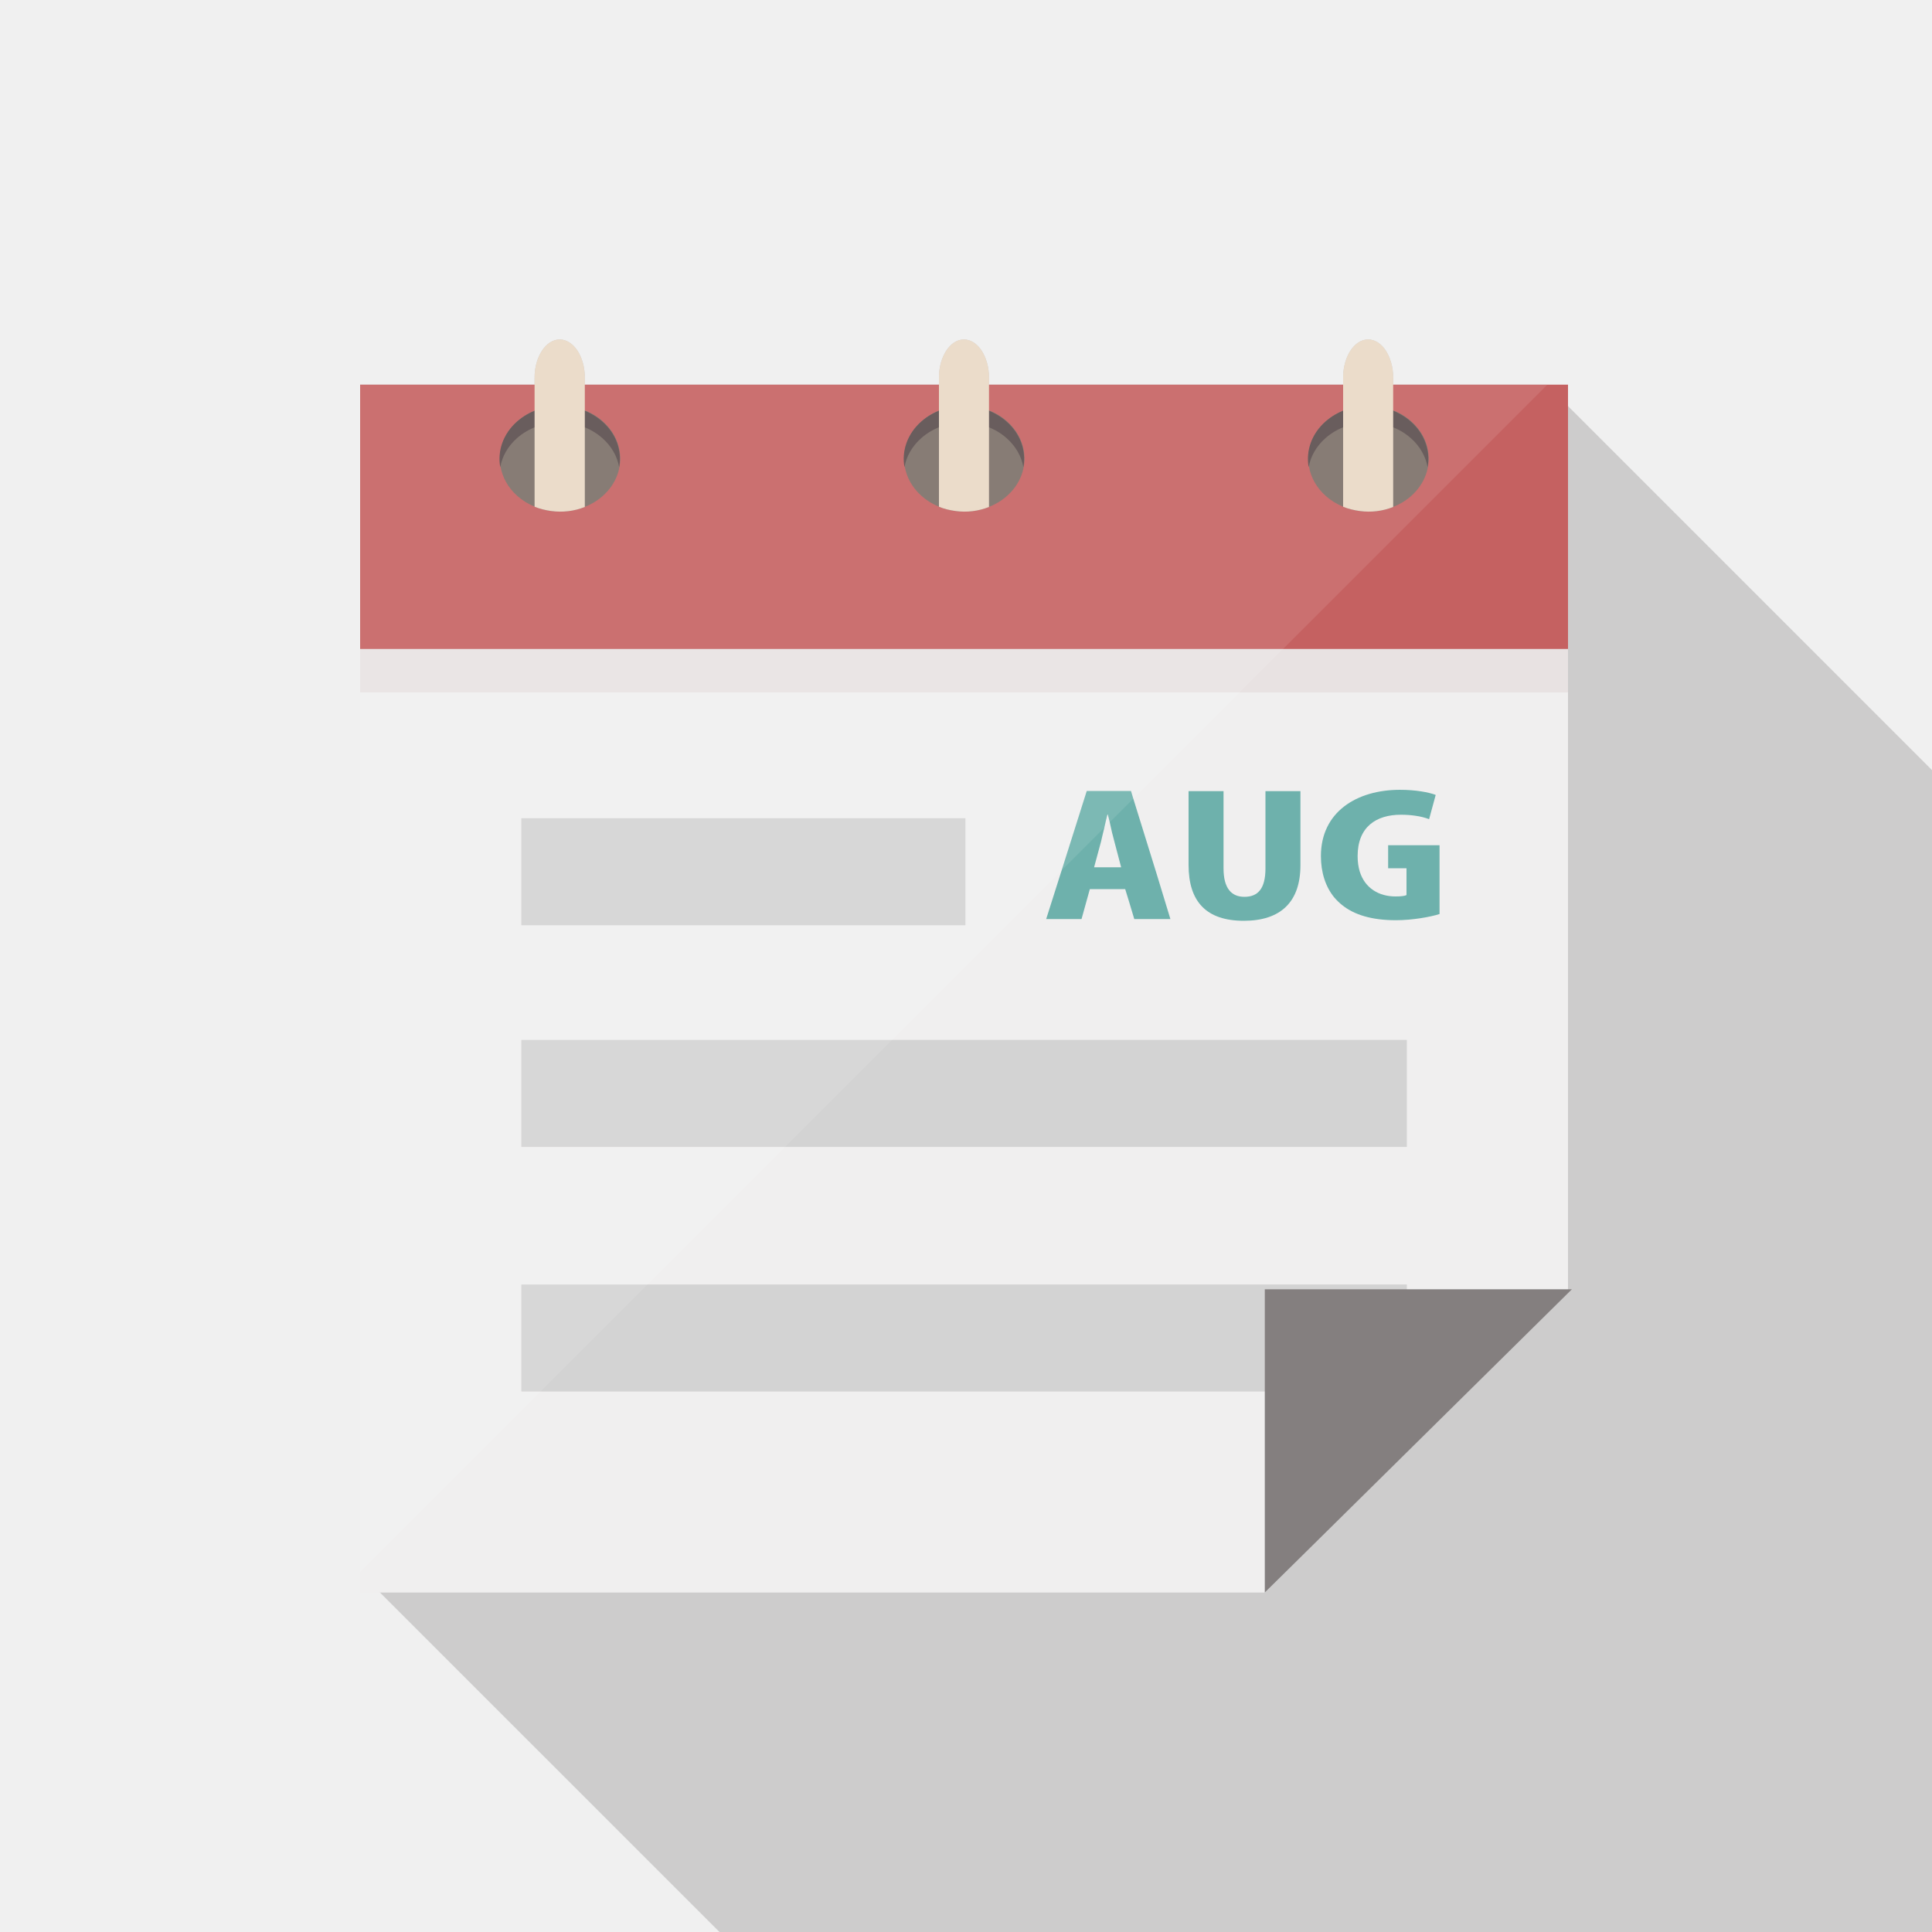
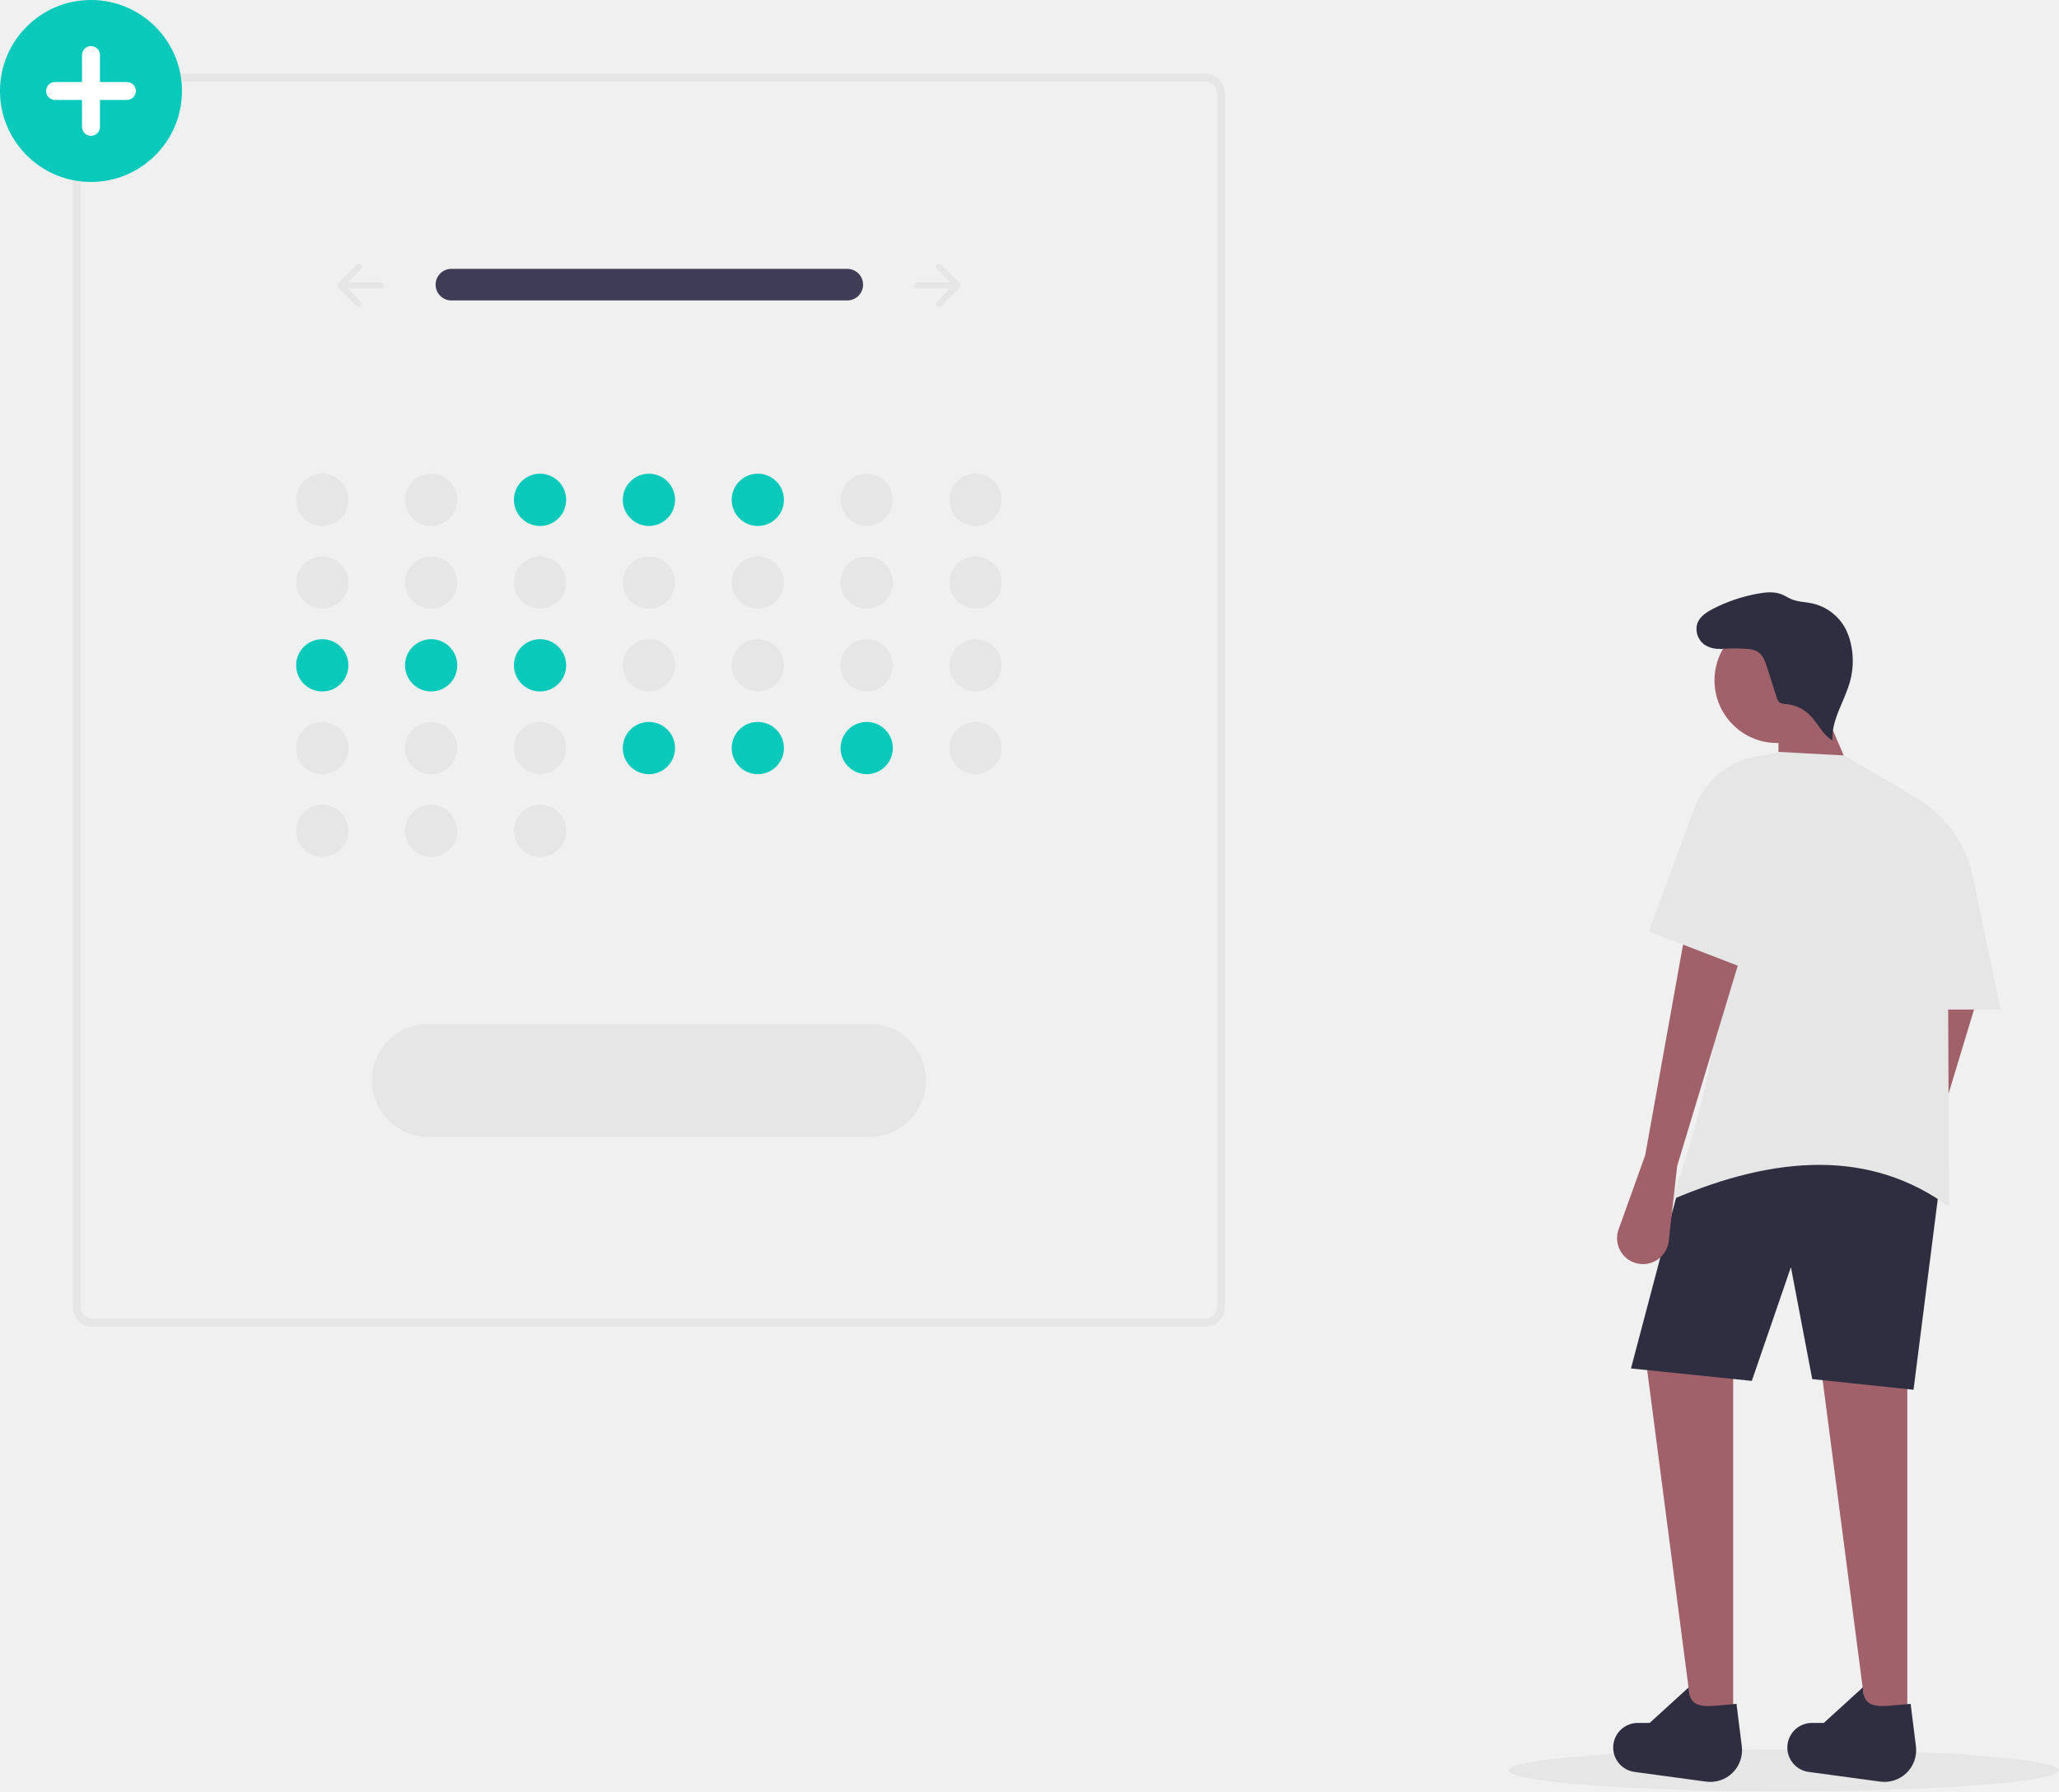
- <svg xmlns="http://www.w3.org/2000/svg" version="1.1" id="_x30_" x="0px" y="0px" viewBox="0 0 512 512" style="enable-background:new 0 0 512 512;" xml:space="preserve">
-   <g>
-     <rect style="opacity:0;fill:#FFFFFF;" width="512" height="512" />
-     <path style="opacity:0.15;fill:#040000;" d="M512,204.084V512H190.669l-95.232-95.231V101.939h46.233v-1.894   c0-5.529,3.021-10.086,6.656-10.086c1.792,0,3.481,1.126,4.71,2.97c1.178,1.842,1.946,4.3,1.946,7.116v1.894h93.85v-1.894   c0-5.529,2.969-10.086,6.605-10.086c1.843,0,3.482,1.126,4.71,2.97c1.178,1.842,1.946,4.3,1.946,7.116v1.894h93.85v-1.894   c0-5.529,2.97-10.086,6.605-10.086c1.843,0,3.533,1.126,4.711,2.97c1.178,1.842,1.945,4.3,1.945,7.116v1.894h40.653L512,204.084z" />
-     <g>
-       <polygon style="fill:#F0EFEF;" points="415.539,101.939 415.539,341.658 335.207,422.042 95.437,422.042 95.437,101.939   " />
-       <rect x="95.437" y="120.116" style="fill:#E8E2E2;" width="320.102" height="63.386" />
-       <rect x="95.437" y="101.939" style="fill:#C56161;" width="320.102" height="70.042" />
-       <g>
-         <g>
-           <path style="fill:#7A6E66;" d="M159.691,131.473c-1.412,1.242-3.014,2.198-4.731,2.869c-2.795,1.108-5.885,1.468-8.861,1.082      c-1.507-0.193-2.995-0.57-4.407-1.15c-1.65-0.671-3.195-1.611-4.55-2.802c-2.518-2.223-4.016-4.992-4.502-7.87      c-0.715-4.245,0.792-8.717,4.493-11.981c1.364-1.191,2.909-2.131,4.559-2.802c2.852-1.166,6.009-1.561,9.071-1.158      c1.431,0.193,2.852,0.554,4.197,1.082c1.717,0.68,3.329,1.636,4.741,2.878c2.528,2.223,4.025,5.001,4.493,7.878      C164.899,123.738,163.412,128.201,159.691,131.473z" />
-           <path style="fill:#594B4B;" d="M164.084,123.807c-0.498-2.821-2.002-5.546-4.472-7.719c-6.235-5.485-16.336-5.485-22.571,0      c-2.47,2.173-3.974,4.898-4.472,7.719c-0.767-4.284,0.727-8.805,4.472-12.1c6.235-5.485,16.336-5.485,22.571,0      C163.357,115.002,164.851,119.522,164.084,123.807z" />
-           <path style="fill:#E9D8C4;" d="M154.982,100.045v34.304c-2.816,1.127-5.888,1.485-8.909,1.076      c-1.485-0.205-2.97-0.563-4.403-1.127v-34.253c0-5.529,3.021-10.086,6.656-10.086c1.792,0,3.481,1.126,4.71,2.97      C154.214,94.771,154.982,97.229,154.982,100.045z" />
-         </g>
-         <g>
-           <path style="fill:#7A6E66;" d="M266.814,131.473c-1.412,1.242-3.014,2.198-4.731,2.869c-2.795,1.108-5.885,1.468-8.861,1.082      c-1.507-0.193-2.995-0.57-4.407-1.15c-1.65-0.671-3.195-1.611-4.55-2.802c-2.518-2.223-4.016-4.992-4.502-7.87      c-0.715-4.245,0.792-8.717,4.493-11.981c1.364-1.191,2.909-2.131,4.559-2.802c2.852-1.166,6.009-1.561,9.071-1.158      c1.431,0.193,2.852,0.554,4.197,1.082c1.717,0.68,3.329,1.636,4.741,2.878c2.528,2.223,4.025,5.001,4.493,7.878      C272.022,123.738,270.534,128.201,266.814,131.473z" />
-           <path style="fill:#594B4B;" d="M271.206,123.807c-0.498-2.821-2.002-5.546-4.472-7.719c-6.235-5.485-16.336-5.485-22.571,0      c-2.47,2.173-3.974,4.898-4.473,7.719c-0.767-4.284,0.727-8.805,4.473-12.1c6.235-5.485,16.336-5.485,22.571,0      C270.479,115.002,271.973,119.522,271.206,123.807z" />
-           <path style="fill:#E9D8C4;" d="M262.093,100.045v34.304c-2.816,1.127-5.888,1.485-8.858,1.076      c-1.536-0.205-3.021-0.563-4.403-1.127v-34.253c0-5.529,2.969-10.086,6.605-10.086c1.843,0,3.482,1.126,4.71,2.97      C261.325,94.771,262.093,97.229,262.093,100.045z" />
-         </g>
-         <g>
-           <path style="fill:#7A6E66;" d="M373.936,131.473c-1.412,1.242-3.014,2.198-4.731,2.869c-2.795,1.108-5.885,1.468-8.861,1.082      c-1.507-0.193-2.995-0.57-4.407-1.15c-1.65-0.671-3.195-1.611-4.55-2.802c-2.518-2.223-4.016-4.992-4.502-7.87      c-0.715-4.245,0.792-8.717,4.493-11.981c1.364-1.191,2.909-2.131,4.559-2.802c2.852-1.166,6.009-1.561,9.071-1.158      c1.431,0.193,2.852,0.554,4.197,1.082c1.717,0.68,3.329,1.636,4.741,2.878c2.528,2.223,4.025,5.001,4.493,7.878      C379.144,123.738,377.656,128.201,373.936,131.473z" />
-           <path style="fill:#594B4B;" d="M378.328,123.807c-0.498-2.821-2.002-5.546-4.472-7.719c-6.235-5.485-16.336-5.485-22.571,0      c-2.47,2.173-3.974,4.898-4.473,7.719c-0.767-4.284,0.727-8.805,4.473-12.1c6.235-5.485,16.336-5.485,22.571,0      C377.601,115.002,379.095,119.522,378.328,123.807z" />
-           <path style="fill:#E9D8C4;" d="M369.203,100.045v34.304c-2.816,1.127-5.888,1.485-8.858,1.076      c-1.485-0.205-3.021-0.563-4.403-1.127v-34.253c0-5.529,2.97-10.086,6.605-10.086c1.843,0,3.533,1.126,4.711,2.97      C368.435,94.771,369.203,97.229,369.203,100.045z" />
-         </g>
-       </g>
-       <rect x="138.158" y="216.837" style="fill:#D3D3D3;" width="117.688" height="28.365" />
-       <rect x="138.158" y="275.585" style="fill:#D3D3D3;" width="234.674" height="28.365" />
-       <rect x="138.158" y="340.396" style="fill:#D3D3D3;" width="234.674" height="28.365" />
-       <polygon style="fill:#847F7F;" points="416.57,341.669 335.185,422.041 335.185,341.669   " />
-       <g>
-         <path style="fill:#6EB1AC;" d="M306.534,231.629l-6.195-19.967l-0.614-2.048H288l-6.656,21.043l-4.096,12.903h9.37l2.202-7.936     h9.369l1.024,3.328l1.383,4.608h9.574L306.534,231.629z M289.946,229.837l1.843-6.81c0.256-1.024,0.512-2.355,0.871-3.686     c0.256-1.229,0.563-2.457,0.819-3.482h0.103c0.154,0.614,0.307,1.28,0.512,2.048c0.358,1.741,0.819,3.686,1.229,5.12l1.792,6.81     H289.946z" />
-         <path style="fill:#6EB1AC;" d="M335.36,209.664v20.48c0,5.427-2.048,7.526-5.581,7.526c-3.431,0-5.53-2.253-5.53-7.526v-20.48     h-9.267v19.558c0,9.779,4.762,14.797,14.643,14.797c9.779,0,15.002-5.017,15.002-14.694v-19.661H335.36z" />
-         <path style="fill:#6EB1AC;" d="M367.872,224v6.093h4.864v7.117c-0.512,0.256-1.587,0.359-2.918,0.359     c-4.352,0-8.09-2.151-9.472-6.605c-0.358-1.178-0.563-2.56-0.563-4.096c0-7.731,4.915-10.957,11.469-10.957     c1.434,0,2.663,0.103,3.738,0.256c1.485,0.204,2.662,0.512,3.738,0.922l1.741-6.4c-0.051,0-0.051,0-0.051-0.051     c-1.792-0.666-5.171-1.331-9.421-1.331c-11.418,0-20.941,5.836-20.941,17.561c0,4.25,1.178,8.09,3.533,10.957     c0.614,0.717,1.28,1.382,2.048,1.997c3.226,2.611,7.885,4.045,14.285,4.045c4.403,0,9.165-0.871,11.571-1.639V224H367.872z" />
-       </g>
-       <path style="opacity:0.1;fill:#FFFFFF;" d="M410.061,101.939l-0.102,0.103l-18.073,18.074l-91.546,91.546l-6.247,6.246    l-1.433,1.434l-11.315,11.315L171.622,340.378l-28.365,28.365l-47.821,47.821V101.939h46.233v-1.894    c0-5.529,3.021-10.086,6.656-10.086c1.792,0,3.481,1.126,4.71,2.97c1.178,1.842,1.946,4.3,1.946,7.116v1.894h93.85v-1.894    c0-5.529,2.969-10.086,6.605-10.086c1.843,0,3.482,1.126,4.71,2.97c1.178,1.842,1.946,4.3,1.946,7.116v1.894h93.85v-1.894    c0-5.529,2.97-10.086,6.605-10.086c1.843,0,3.533,1.126,4.711,2.97c1.178,1.842,1.945,4.3,1.945,7.116v1.894H410.061z" />
-     </g>
-   </g>
+ <svg xmlns="http://www.w3.org/2000/svg" id="b3610dfe-b8fa-4701-9393-2c36a069038b" data-name="Layer 1" width="775.545" height="674.792" viewBox="0 0 775.545 674.792">
+   <ellipse cx="671.879" cy="666.886" rx="103.666" ry="7.907" fill="#e6e6e6" />
+   <path d="M924.275,553.125,914.25,581.09a9.762,9.762,0,0,0,4.13,11.643h0a9.762,9.762,0,0,0,14.761-7.259l3.182-28.333L960.418,477.492l-20.749-10.04Z" transform="translate(-212.2275 -112.6038)" fill="#a0616a" />
+   <polygon points="703.681 651.689 718.406 651.689 718.406 508.456 684.94 507.787 703.681 651.689" fill="#a0616a" />
+   <polygon points="638.088 651.689 652.813 651.689 652.813 508.456 619.348 507.787 638.088 651.689" fill="#a0616a" />
+   <path d="M932.976,636.12l-38.151-4.016-8.032-42.167-14.725,42.836-45.513-4.685,18.741-70.947c34.257-23.278,66.793-22.769,97.72,0Z" transform="translate(-212.2275 -112.6038)" fill="#2f2e41" />
+   <path d="M868.293,770.393a11.958,11.958,0,0,1-13.472,13.332l-27.126-3.679a9.271,9.271,0,0,1-7.733-10.569v0a9.271,9.271,0,0,1,9.163-7.861H833.596l14.715-13.407c.145,9.132,6.87,7.104,17.985,6.213Z" transform="translate(-212.2275 -112.6038)" fill="#2f2e41" />
+   <path d="M933.885,770.393a11.958,11.958,0,0,1-13.472,13.332l-27.127-3.679a9.271,9.271,0,0,1-7.733-10.569v0a9.271,9.271,0,0,1,9.163-7.861h4.473l14.715-13.407c.145,9.132,6.87,7.104,17.985,6.213Z" transform="translate(-212.2275 -112.6038)" fill="#2f2e41" />
+   <circle cx="669.379" cy="256.293" r="23.593" fill="#a0616a" />
+   <polygon points="699.331 295.949 669.881 298.627 669.881 272.523 685.275 263.153 699.331 295.949" fill="#a0616a" />
+   <path d="M946.362,567.18c-29.627-21.695-65.202-19.49-104.413-2.677,17.765-50.292,25.333-97.162,11.378-136.813a31.546,31.546,0,0,1,23.728-30.561l5.053-1.293,24.765,1.339,23.255,13.632a31.658,31.658,0,0,1,15.648,27.167Z" transform="translate(-212.2275 -112.6038)" fill="#e6e6e6" />
+   <path d="M831.91,547.77,821.885,575.735a9.762,9.762,0,0,0,4.13,11.643h0a9.762,9.762,0,0,0,14.761-7.259l3.182-28.333,24.095-79.648L847.304,462.098Z" transform="translate(-212.2275 -112.6038)" fill="#a0616a" />
+   <path d="M965.772,492.887H932.976v-80.318h0A45.246,45.246,0,0,1,955.287,442.842Z" transform="translate(-212.2275 -112.6038)" fill="#e6e6e6" />
+   <path d="M863.618,356.122a9.606,9.606,0,0,1-9.119-.493,7.269,7.269,0,0,1-2.9-8.333c.995-2.558,3.512-4.159,5.955-5.411a60.103,60.103,0,0,1,17.126-5.721c2.844-.492,5.855-.763,8.543.289,1.33.52,2.522,1.344,3.842,1.888,2.427,1.001,5.135,1.006,7.704,1.549a18.797,18.797,0,0,1,12.487,9.356,22.649,22.649,0,0,1,1.933,5.074,29.196,29.196,0,0,1-.047,14.694c-2.02,7.626-7.162,14.633-6.699,22.509-3.802-2.214-5.582-6.721-8.757-9.767a14.411,14.411,0,0,0-8.661-3.923,4.581,4.581,0,0,1-2.529-.644,3.947,3.947,0,0,1-1.1-1.989L877.819,363.997c-.728-2.28-1.607-4.757-3.664-5.979a9.219,9.219,0,0,0-4.091-.994,62.293,62.293,0,0,0-10.215.096" transform="translate(-212.2275 -112.6038)" fill="#2f2e41" />
+   <path d="M871.399,478.162l-38.151-14.725,17.326-46.683a30.136,30.136,0,0,1,26.18-19.579h0Z" transform="translate(-212.2275 -112.6038)" fill="#e6e6e6" />
+   <path d="M666.153,612.384h-419a7.508,7.508,0,0,1-7.5-7.5v-457a7.508,7.508,0,0,1,7.5-7.5h419a7.508,7.508,0,0,1,7.5,7.5v457A7.508,7.508,0,0,1,666.153,612.384Zm-419-469a4.505,4.505,0,0,0-4.5,4.5v457a4.505,4.505,0,0,0,4.5,4.5h419a4.505,4.505,0,0,0,4.5-4.5v-457a4.505,4.505,0,0,0-4.5-4.5Z" transform="translate(-212.2275 -112.6038)" fill="#e6e6e6" />
+   <circle cx="121.388" cy="188.283" r="9.843" fill="#e6e6e6" />
+   <circle cx="162.401" cy="188.283" r="9.843" fill="#e6e6e6" />
+   <circle cx="203.413" cy="188.283" r="9.843" fill="#08c9ba" />
+   <circle cx="244.426" cy="188.283" r="9.843" fill="#08c9ba" />
+   <circle cx="285.438" cy="188.283" r="9.843" fill="#08c9ba" />
+   <circle cx="326.451" cy="188.283" r="9.843" fill="#e6e6e6" />
+   <circle cx="367.464" cy="188.283" r="9.843" fill="#e6e6e6" />
+   <circle cx="121.388" cy="219.453" r="9.843" fill="#e6e6e6" />
+   <circle cx="162.401" cy="219.453" r="9.843" fill="#e6e6e6" />
+   <circle cx="203.413" cy="219.453" r="9.843" fill="#e6e6e6" />
+   <circle cx="244.426" cy="219.453" r="9.843" fill="#e6e6e6" />
+   <circle cx="285.438" cy="219.453" r="9.843" fill="#e6e6e6" />
+   <circle cx="326.451" cy="219.453" r="9.843" fill="#e6e6e6" />
+   <circle cx="367.464" cy="219.453" r="9.843" fill="#e6e6e6" />
+   <circle cx="121.388" cy="250.622" r="9.843" fill="#08c9ba" />
+   <circle cx="162.401" cy="250.622" r="9.843" fill="#08c9ba" />
+   <circle cx="203.413" cy="250.622" r="9.843" fill="#08c9ba" />
+   <circle cx="244.426" cy="250.622" r="9.843" fill="#e6e6e6" />
+   <circle cx="285.438" cy="250.622" r="9.843" fill="#e6e6e6" />
+   <circle cx="326.451" cy="250.622" r="9.843" fill="#e6e6e6" />
+   <circle cx="367.464" cy="250.622" r="9.843" fill="#e6e6e6" />
+   <circle cx="121.388" cy="281.792" r="9.843" fill="#e6e6e6" />
+   <circle cx="162.401" cy="281.792" r="9.843" fill="#e6e6e6" />
+   <circle cx="121.388" cy="312.962" r="9.843" fill="#e6e6e6" />
+   <circle cx="162.401" cy="312.962" r="9.843" fill="#e6e6e6" />
+   <circle cx="203.413" cy="312.962" r="9.843" fill="#e6e6e6" />
+   <circle cx="203.413" cy="281.792" r="9.843" fill="#e6e6e6" />
+   <circle cx="244.426" cy="281.792" r="9.843" fill="#08c9ba" />
+   <circle cx="285.438" cy="281.792" r="9.843" fill="#08c9ba" />
+   <circle cx="326.451" cy="281.792" r="9.843" fill="#08c9ba" />
+   <circle cx="367.464" cy="281.792" r="9.843" fill="#e6e6e6" />
+   <path id="a332a05d-d774-4fd2-8531-ab97682a63e9" data-name="Path 40" d="M382.142,213.883a5.947,5.947,0,0,0,0,11.892H531.228a5.947,5.947,0,1,0,.195-11.892q-.098-.002-.195,0Z" transform="translate(-212.2275 -112.6038)" fill="#3f3d56" />
+   <path d="M565.037,212.227a1.17,1.17,0,0,0,0,1.655l5.023,5.023H557.674a1.17,1.17,0,0,0,0,2.34h12.386l-5.023,5.023a1.17,1.17,0,1,0,1.655,1.655l7.02-7.02a1.17,1.17,0,0,0,0-1.655l-7.02-7.02A1.17,1.17,0,0,0,565.037,212.227Z" transform="translate(-212.2275 -112.6038)" fill="#e6e6e6" />
+   <path d="M348.27,212.227a1.17,1.17,0,0,1,0,1.655l-5.023,5.023h12.386a1.17,1.17,0,1,1,0,2.34H343.247l5.023,5.023a1.17,1.17,0,0,1-1.655,1.655l-7.02-7.02a1.17,1.17,0,0,1,0-1.655l7.02-7.02A1.17,1.17,0,0,1,348.27,212.227Z" transform="translate(-212.2275 -112.6038)" fill="#e6e6e6" />
+   <path d="M373.808,498.231a21.327,21.327,0,1,0,0,42.653H539.499a21.327,21.327,0,1,0,0-42.653Z" transform="translate(-212.2275 -112.6038)" fill="#e6e6e6" />
+   <path d="M246.5,181.149a34.272,34.272,0,1,1,34.272-34.272A34.311,34.311,0,0,1,246.5,181.149Z" transform="translate(-212.2275 -112.6038)" fill="#08c9ba" />
+   <path d="M260.023,143.496H249.881V133.353a3.381,3.381,0,1,0-6.762,0v10.142H232.977a3.381,3.381,0,0,0,0,6.762h10.142v10.142a3.381,3.381,0,0,0,6.762,0V150.257H260.023a3.381,3.381,0,1,0,0-6.762Z" transform="translate(-212.2275 -112.6038)" fill="#fff" />
</svg>
